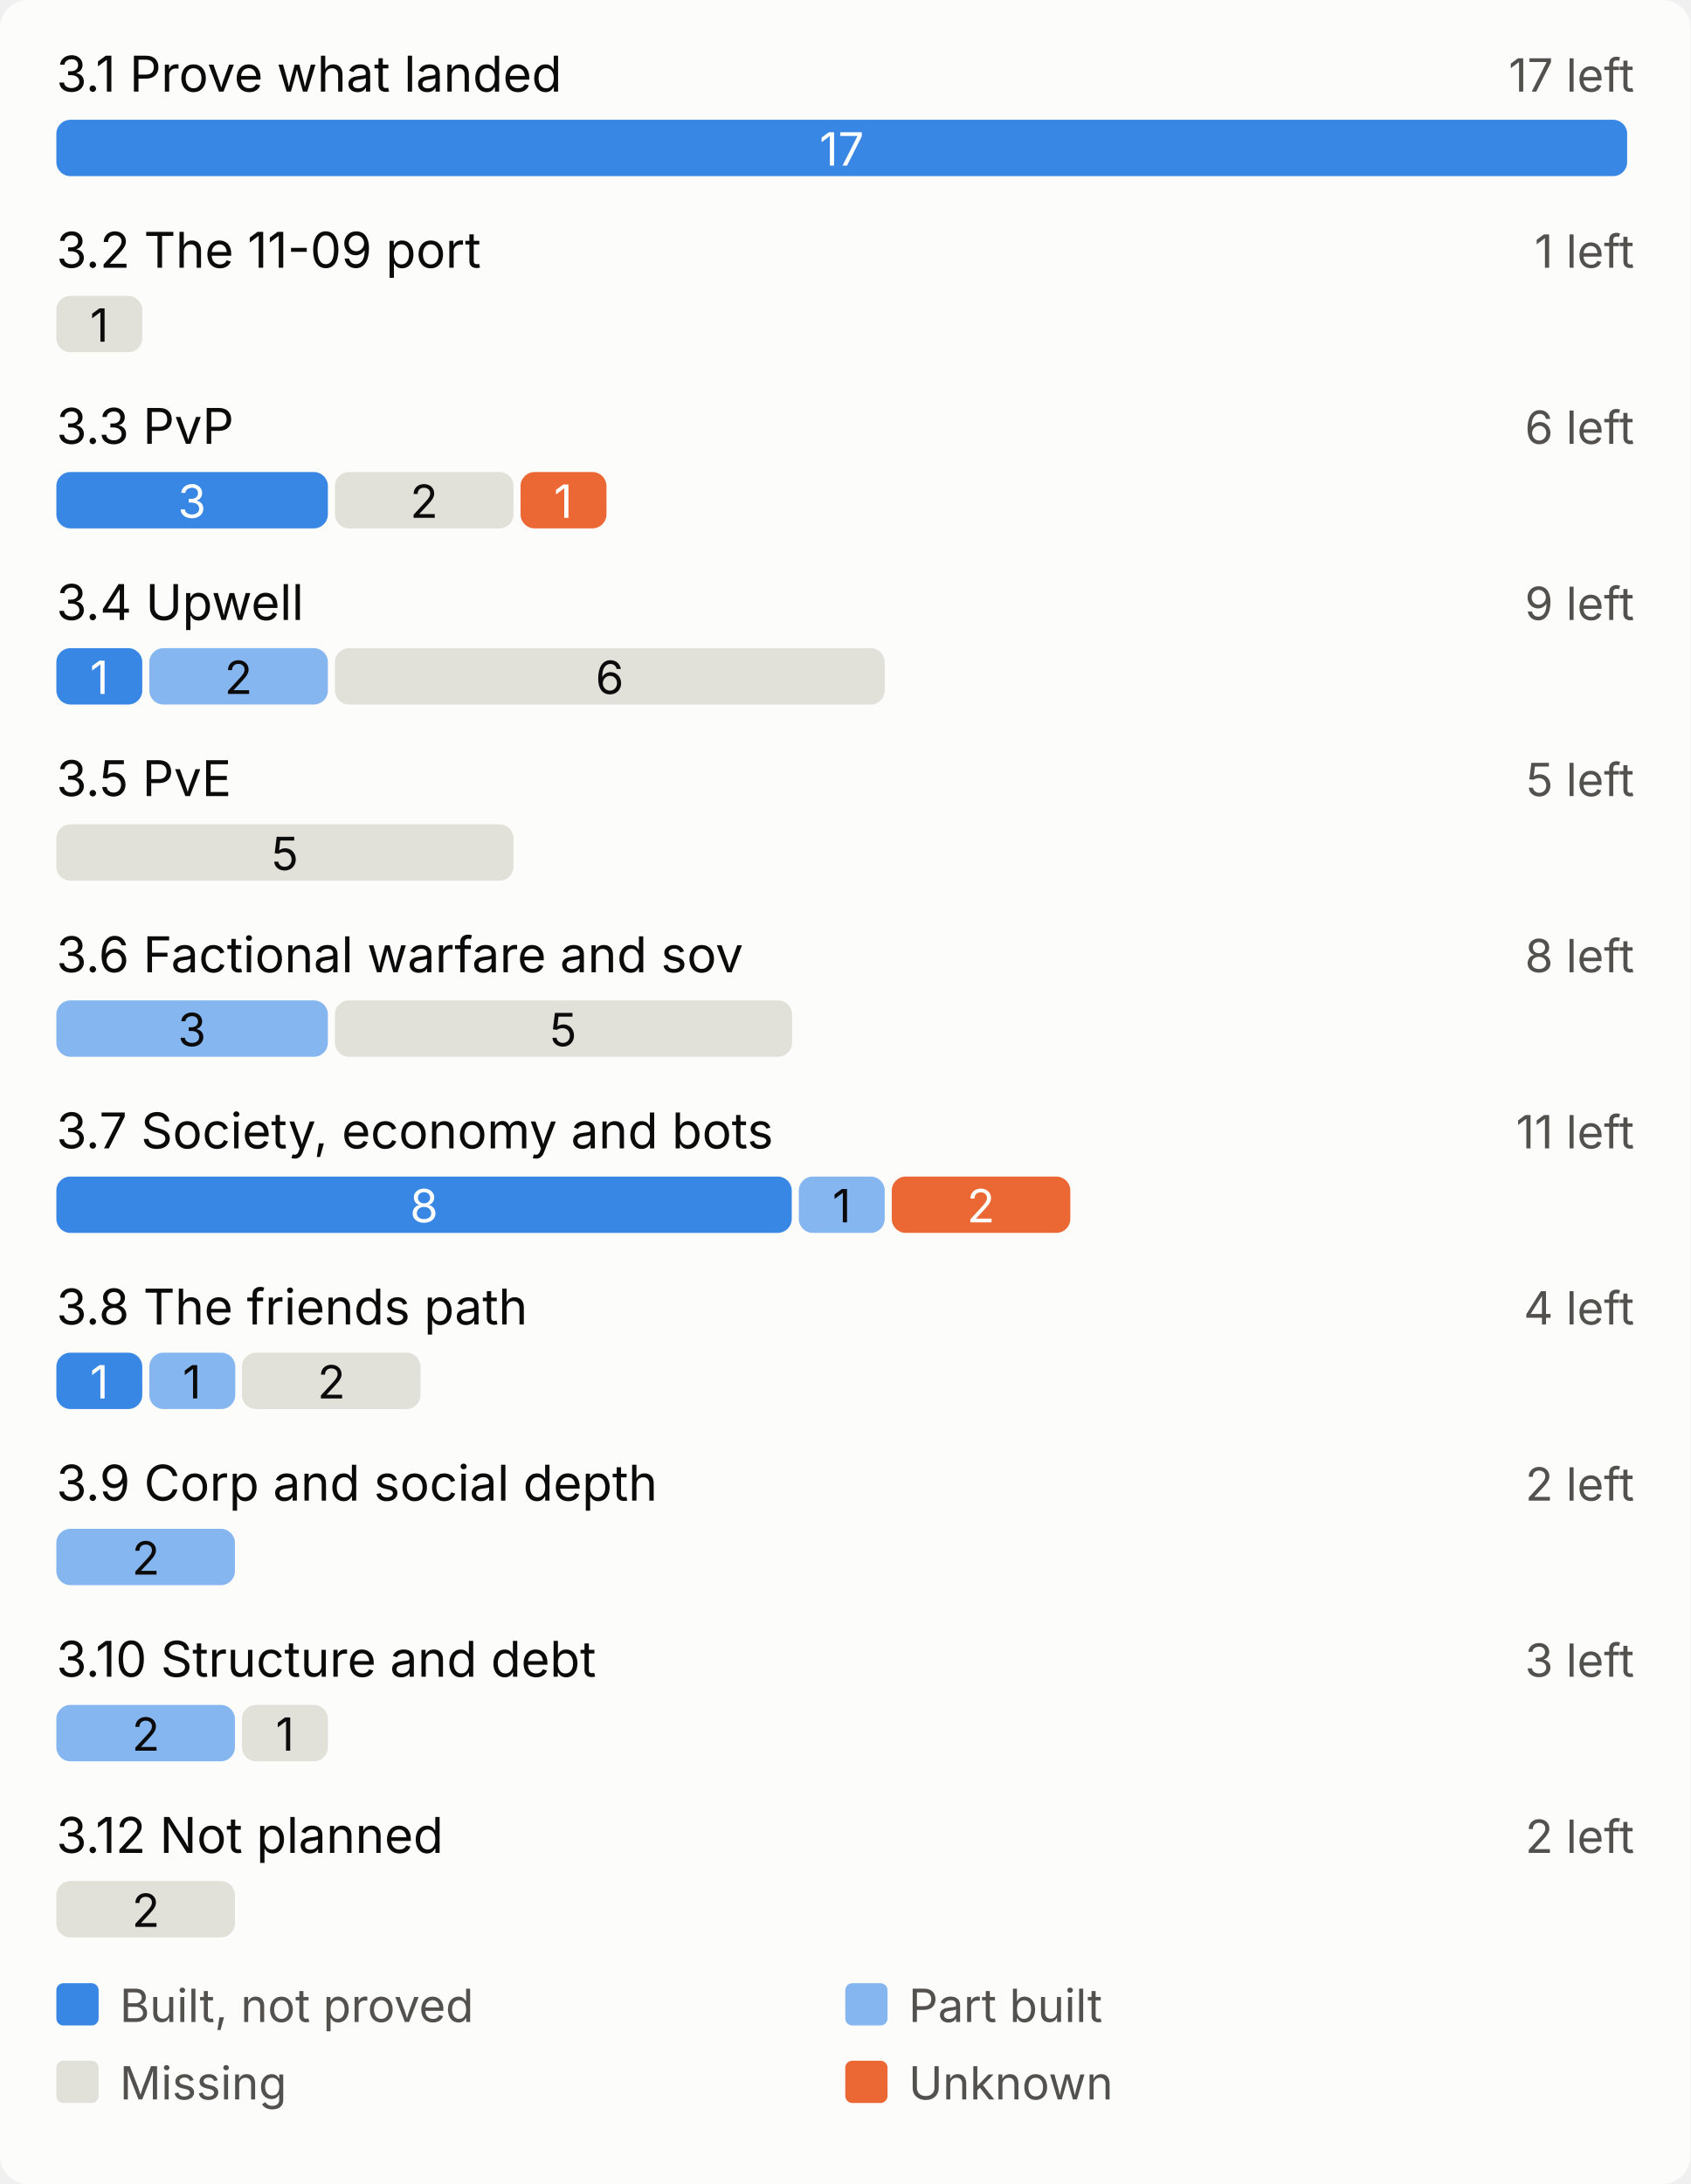
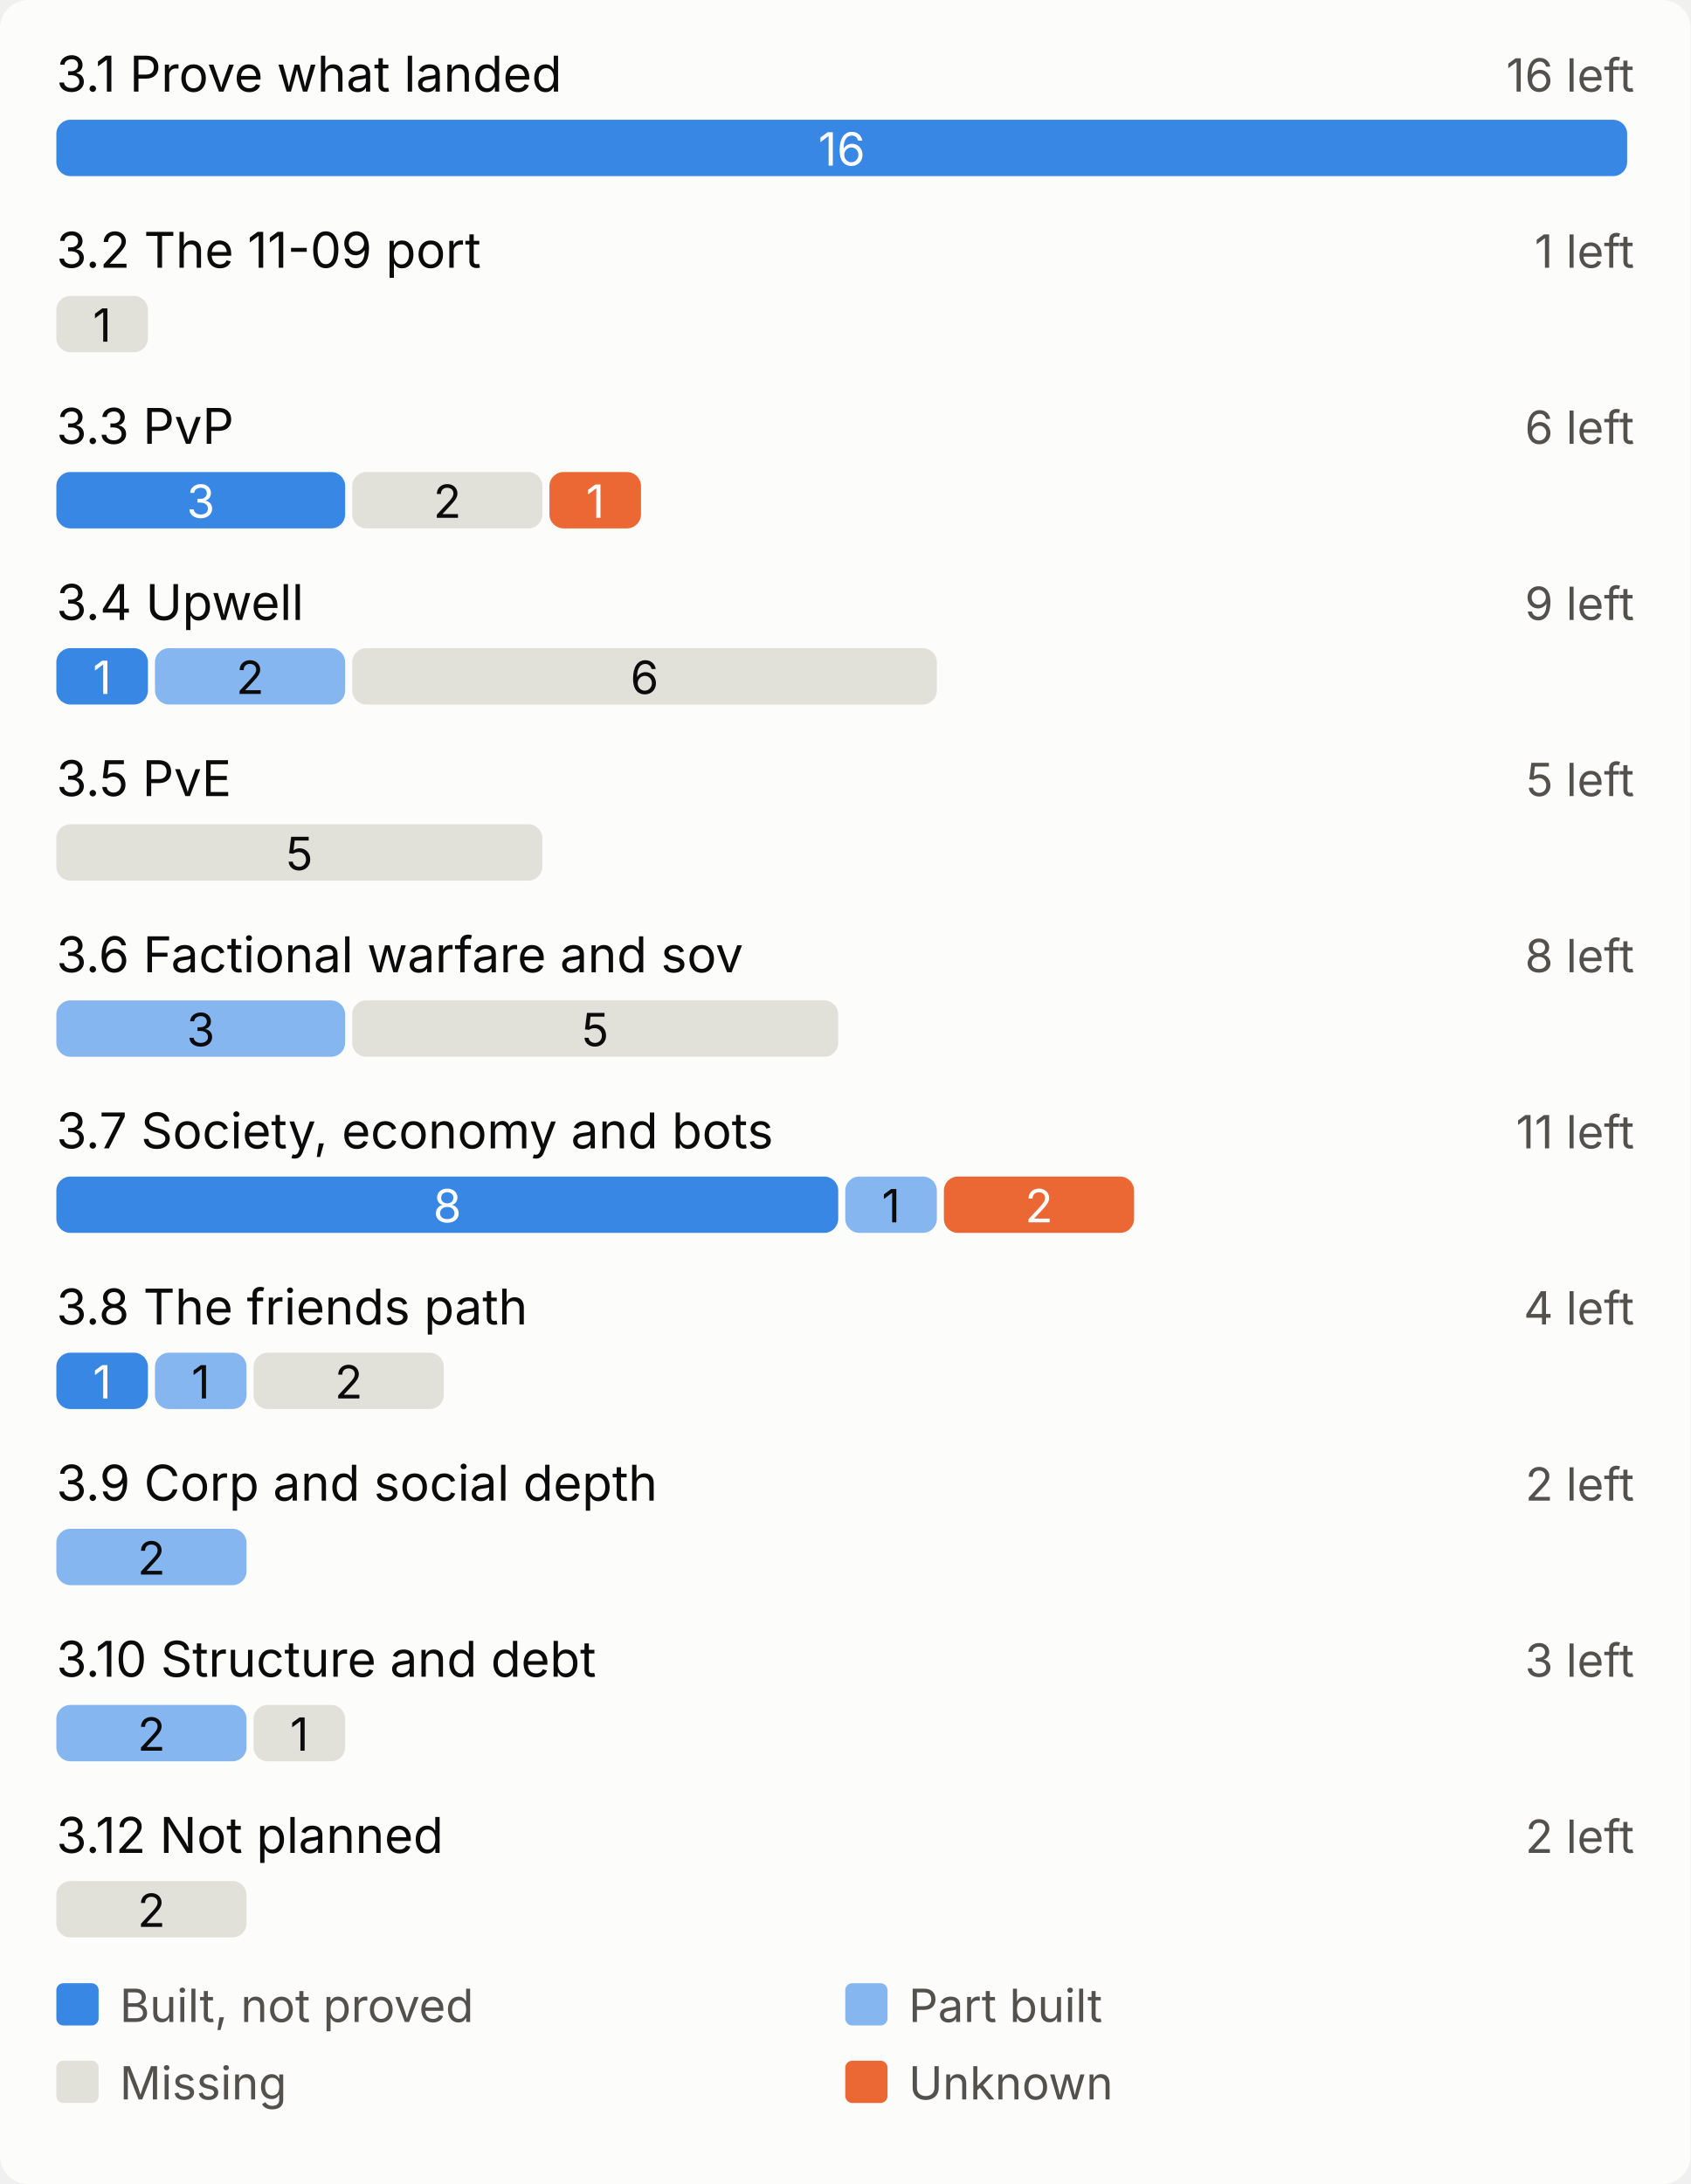
<svg xmlns="http://www.w3.org/2000/svg" viewBox="0 0 480 620" role="img" aria-label="What is left, by theme">
  <style>
.bg{fill:#fcfcfb}.t{fill:#0b0b0b}.s{fill:#52514e}.track{fill:#e1e0d9}
.proved{fill:#184f95}.built{fill:#3987e5}.part{fill:#86b6ef}.missing{fill:#e1e0d9}.unknown{fill:#eb6834}
.bad{fill:#eb6834}.none{fill:#c3c2b7}
.in-proved,.in-built,.in-unknown,.in-bad{fill:#fff}.in-part,.in-missing,.in-none{fill:#0b0b0b}
@media (prefers-color-scheme:dark){
.bg{fill:#1a1a19}.t{fill:#f0efec}.s{fill:#c3c2b7}.track{fill:#383835}
.proved{fill:#86b6ef}.built{fill:#3987e5}.part{fill:#184f95}.missing{fill:#383835}.unknown{fill:#d95926}
.bad{fill:#d95926}.none{fill:#52514e}
.in-proved{fill:#0b0b0b}.in-part,.in-missing,.in-none{fill:#f0efec}
}
text{font-family:system-ui,-apple-system,"Segoe UI",sans-serif;font-size:14px}
.big{font-size:40px;font-weight:600}.b{font-weight:600}.sm{font-size:13px}
</style>
  <rect width="480" height="620" rx="8" class="bg" />
  <text x="16.0" y="26" class="t">3.1 Prove what landed</text>
-   <text x="464.0" y="26" class="s sm" text-anchor="end">17 left</text>
+   <text x="464.0" y="26" class="s sm" text-anchor="end">16 left</text>
  <rect x="16.0" y="34" width="446.0" height="16" rx="4" class="built" />
-   <text x="239.0" y="47" class="in-built sm" text-anchor="middle">17</text>
+   <text x="239.0" y="47" class="in-built sm" text-anchor="middle">16</text>
  <text x="16.0" y="76" class="t">3.2 The 11-09 port</text>
  <text x="464.0" y="76" class="s sm" text-anchor="end">1 left</text>
-   <rect x="16.0" y="84" width="24.4" height="16" rx="4" class="missing" />
-   <text x="28.2" y="97" class="in-missing sm" text-anchor="middle">1</text>
+   <rect x="16.0" y="84" width="26.0" height="16" rx="4" class="missing" />
+   <text x="29.0" y="97" class="in-missing sm" text-anchor="middle">1</text>
  <text x="16.0" y="126" class="t">3.3 PvP</text>
  <text x="464.0" y="126" class="s sm" text-anchor="end">6 left</text>
-   <rect x="16.0" y="134" width="77.1" height="16" rx="4" class="built" />
-   <text x="54.5" y="147" class="in-built sm" text-anchor="middle">3</text>
-   <rect x="95.1" y="134" width="50.7" height="16" rx="4" class="missing" />
-   <text x="120.4" y="147" class="in-missing sm" text-anchor="middle">2</text>
-   <rect x="147.8" y="134" width="24.4" height="16" rx="4" class="unknown" />
-   <text x="159.9" y="147" class="in-unknown sm" text-anchor="middle">1</text>
+   <rect x="16.0" y="134" width="82.0" height="16" rx="4" class="built" />
+   <text x="57.0" y="147" class="in-built sm" text-anchor="middle">3</text>
+   <rect x="100.0" y="134" width="54.0" height="16" rx="4" class="missing" />
+   <text x="127.0" y="147" class="in-missing sm" text-anchor="middle">2</text>
+   <rect x="156.0" y="134" width="26.0" height="16" rx="4" class="unknown" />
+   <text x="169.0" y="147" class="in-unknown sm" text-anchor="middle">1</text>
  <text x="16.0" y="176" class="t">3.4 Upwell</text>
  <text x="464.0" y="176" class="s sm" text-anchor="end">9 left</text>
-   <rect x="16.0" y="184" width="24.4" height="16" rx="4" class="built" />
-   <text x="28.2" y="197" class="in-built sm" text-anchor="middle">1</text>
-   <rect x="42.4" y="184" width="50.7" height="16" rx="4" class="part" />
-   <text x="67.7" y="197" class="in-part sm" text-anchor="middle">2</text>
-   <rect x="95.1" y="184" width="156.1" height="16" rx="4" class="missing" />
-   <text x="173.1" y="197" class="in-missing sm" text-anchor="middle">6</text>
+   <rect x="16.0" y="184" width="26.0" height="16" rx="4" class="built" />
+   <text x="29.0" y="197" class="in-built sm" text-anchor="middle">1</text>
+   <rect x="44.0" y="184" width="54.0" height="16" rx="4" class="part" />
+   <text x="71.0" y="197" class="in-part sm" text-anchor="middle">2</text>
+   <rect x="100.0" y="184" width="166.0" height="16" rx="4" class="missing" />
+   <text x="183.0" y="197" class="in-missing sm" text-anchor="middle">6</text>
  <text x="16.0" y="226" class="t">3.5 PvE</text>
  <text x="464.0" y="226" class="s sm" text-anchor="end">5 left</text>
-   <rect x="16.0" y="234" width="129.8" height="16" rx="4" class="missing" />
-   <text x="80.9" y="247" class="in-missing sm" text-anchor="middle">5</text>
+   <rect x="16.0" y="234" width="138.0" height="16" rx="4" class="missing" />
+   <text x="85.0" y="247" class="in-missing sm" text-anchor="middle">5</text>
  <text x="16.0" y="276" class="t">3.6 Factional warfare and sov</text>
  <text x="464.0" y="276" class="s sm" text-anchor="end">8 left</text>
-   <rect x="16.0" y="284" width="77.1" height="16" rx="4" class="part" />
-   <text x="54.5" y="297" class="in-part sm" text-anchor="middle">3</text>
-   <rect x="95.1" y="284" width="129.8" height="16" rx="4" class="missing" />
-   <text x="159.9" y="297" class="in-missing sm" text-anchor="middle">5</text>
+   <rect x="16.0" y="284" width="82.0" height="16" rx="4" class="part" />
+   <text x="57.0" y="297" class="in-part sm" text-anchor="middle">3</text>
+   <rect x="100.0" y="284" width="138.0" height="16" rx="4" class="missing" />
+   <text x="169.0" y="297" class="in-missing sm" text-anchor="middle">5</text>
  <text x="16.0" y="326" class="t">3.7 Society, economy and bots</text>
  <text x="464.0" y="326" class="s sm" text-anchor="end">11 left</text>
-   <rect x="16.0" y="334" width="208.8" height="16" rx="4" class="built" />
-   <text x="120.4" y="347" class="in-built sm" text-anchor="middle">8</text>
-   <rect x="226.8" y="334" width="24.4" height="16" rx="4" class="part" />
-   <text x="239.0" y="347" class="in-part sm" text-anchor="middle">1</text>
-   <rect x="253.2" y="334" width="50.7" height="16" rx="4" class="unknown" />
-   <text x="278.5" y="347" class="in-unknown sm" text-anchor="middle">2</text>
+   <rect x="16.0" y="334" width="222.0" height="16" rx="4" class="built" />
+   <text x="127.0" y="347" class="in-built sm" text-anchor="middle">8</text>
+   <rect x="240.0" y="334" width="26.0" height="16" rx="4" class="part" />
+   <text x="253.0" y="347" class="in-part sm" text-anchor="middle">1</text>
+   <rect x="268.0" y="334" width="54.0" height="16" rx="4" class="unknown" />
+   <text x="295.0" y="347" class="in-unknown sm" text-anchor="middle">2</text>
  <text x="16.0" y="376" class="t">3.8 The friends path</text>
  <text x="464.0" y="376" class="s sm" text-anchor="end">4 left</text>
-   <rect x="16.0" y="384" width="24.4" height="16" rx="4" class="built" />
-   <text x="28.2" y="397" class="in-built sm" text-anchor="middle">1</text>
-   <rect x="42.4" y="384" width="24.4" height="16" rx="4" class="part" />
-   <text x="54.5" y="397" class="in-part sm" text-anchor="middle">1</text>
-   <rect x="68.7" y="384" width="50.7" height="16" rx="4" class="missing" />
-   <text x="94.1" y="397" class="in-missing sm" text-anchor="middle">2</text>
+   <rect x="16.0" y="384" width="26.0" height="16" rx="4" class="built" />
+   <text x="29.0" y="397" class="in-built sm" text-anchor="middle">1</text>
+   <rect x="44.0" y="384" width="26.0" height="16" rx="4" class="part" />
+   <text x="57.0" y="397" class="in-part sm" text-anchor="middle">1</text>
+   <rect x="72.0" y="384" width="54.0" height="16" rx="4" class="missing" />
+   <text x="99.0" y="397" class="in-missing sm" text-anchor="middle">2</text>
  <text x="16.0" y="426" class="t">3.9 Corp and social depth</text>
  <text x="464.0" y="426" class="s sm" text-anchor="end">2 left</text>
-   <rect x="16.0" y="434" width="50.7" height="16" rx="4" class="part" />
-   <text x="41.4" y="447" class="in-part sm" text-anchor="middle">2</text>
+   <rect x="16.0" y="434" width="54.0" height="16" rx="4" class="part" />
+   <text x="43.0" y="447" class="in-part sm" text-anchor="middle">2</text>
  <text x="16.0" y="476" class="t">3.10 Structure and debt</text>
  <text x="464.0" y="476" class="s sm" text-anchor="end">3 left</text>
-   <rect x="16.0" y="484" width="50.7" height="16" rx="4" class="part" />
-   <text x="41.4" y="497" class="in-part sm" text-anchor="middle">2</text>
-   <rect x="68.7" y="484" width="24.4" height="16" rx="4" class="missing" />
-   <text x="80.9" y="497" class="in-missing sm" text-anchor="middle">1</text>
+   <rect x="16.0" y="484" width="54.0" height="16" rx="4" class="part" />
+   <text x="43.0" y="497" class="in-part sm" text-anchor="middle">2</text>
+   <rect x="72.0" y="484" width="26.0" height="16" rx="4" class="missing" />
+   <text x="85.0" y="497" class="in-missing sm" text-anchor="middle">1</text>
  <text x="16.0" y="526" class="t">3.12 Not planned</text>
  <text x="464.0" y="526" class="s sm" text-anchor="end">2 left</text>
-   <rect x="16.0" y="534" width="50.7" height="16" rx="4" class="missing" />
-   <text x="41.4" y="547" class="in-missing sm" text-anchor="middle">2</text>
+   <rect x="16.0" y="534" width="54.0" height="16" rx="4" class="missing" />
+   <text x="43.0" y="547" class="in-missing sm" text-anchor="middle">2</text>
  <rect x="16.0" y="563" width="12.0" height="12" rx="2" class="built" />
  <text x="34.0" y="574" class="s sm">Built, not proved</text>
  <rect x="240.0" y="563" width="12.0" height="12" rx="2" class="part" />
  <text x="258.0" y="574" class="s sm">Part built</text>
  <rect x="16.0" y="585" width="12.0" height="12" rx="2" class="missing" />
  <text x="34.0" y="596" class="s sm">Missing</text>
  <rect x="240.0" y="585" width="12.0" height="12" rx="2" class="unknown" />
  <text x="258.0" y="596" class="s sm">Unknown</text>
</svg>
